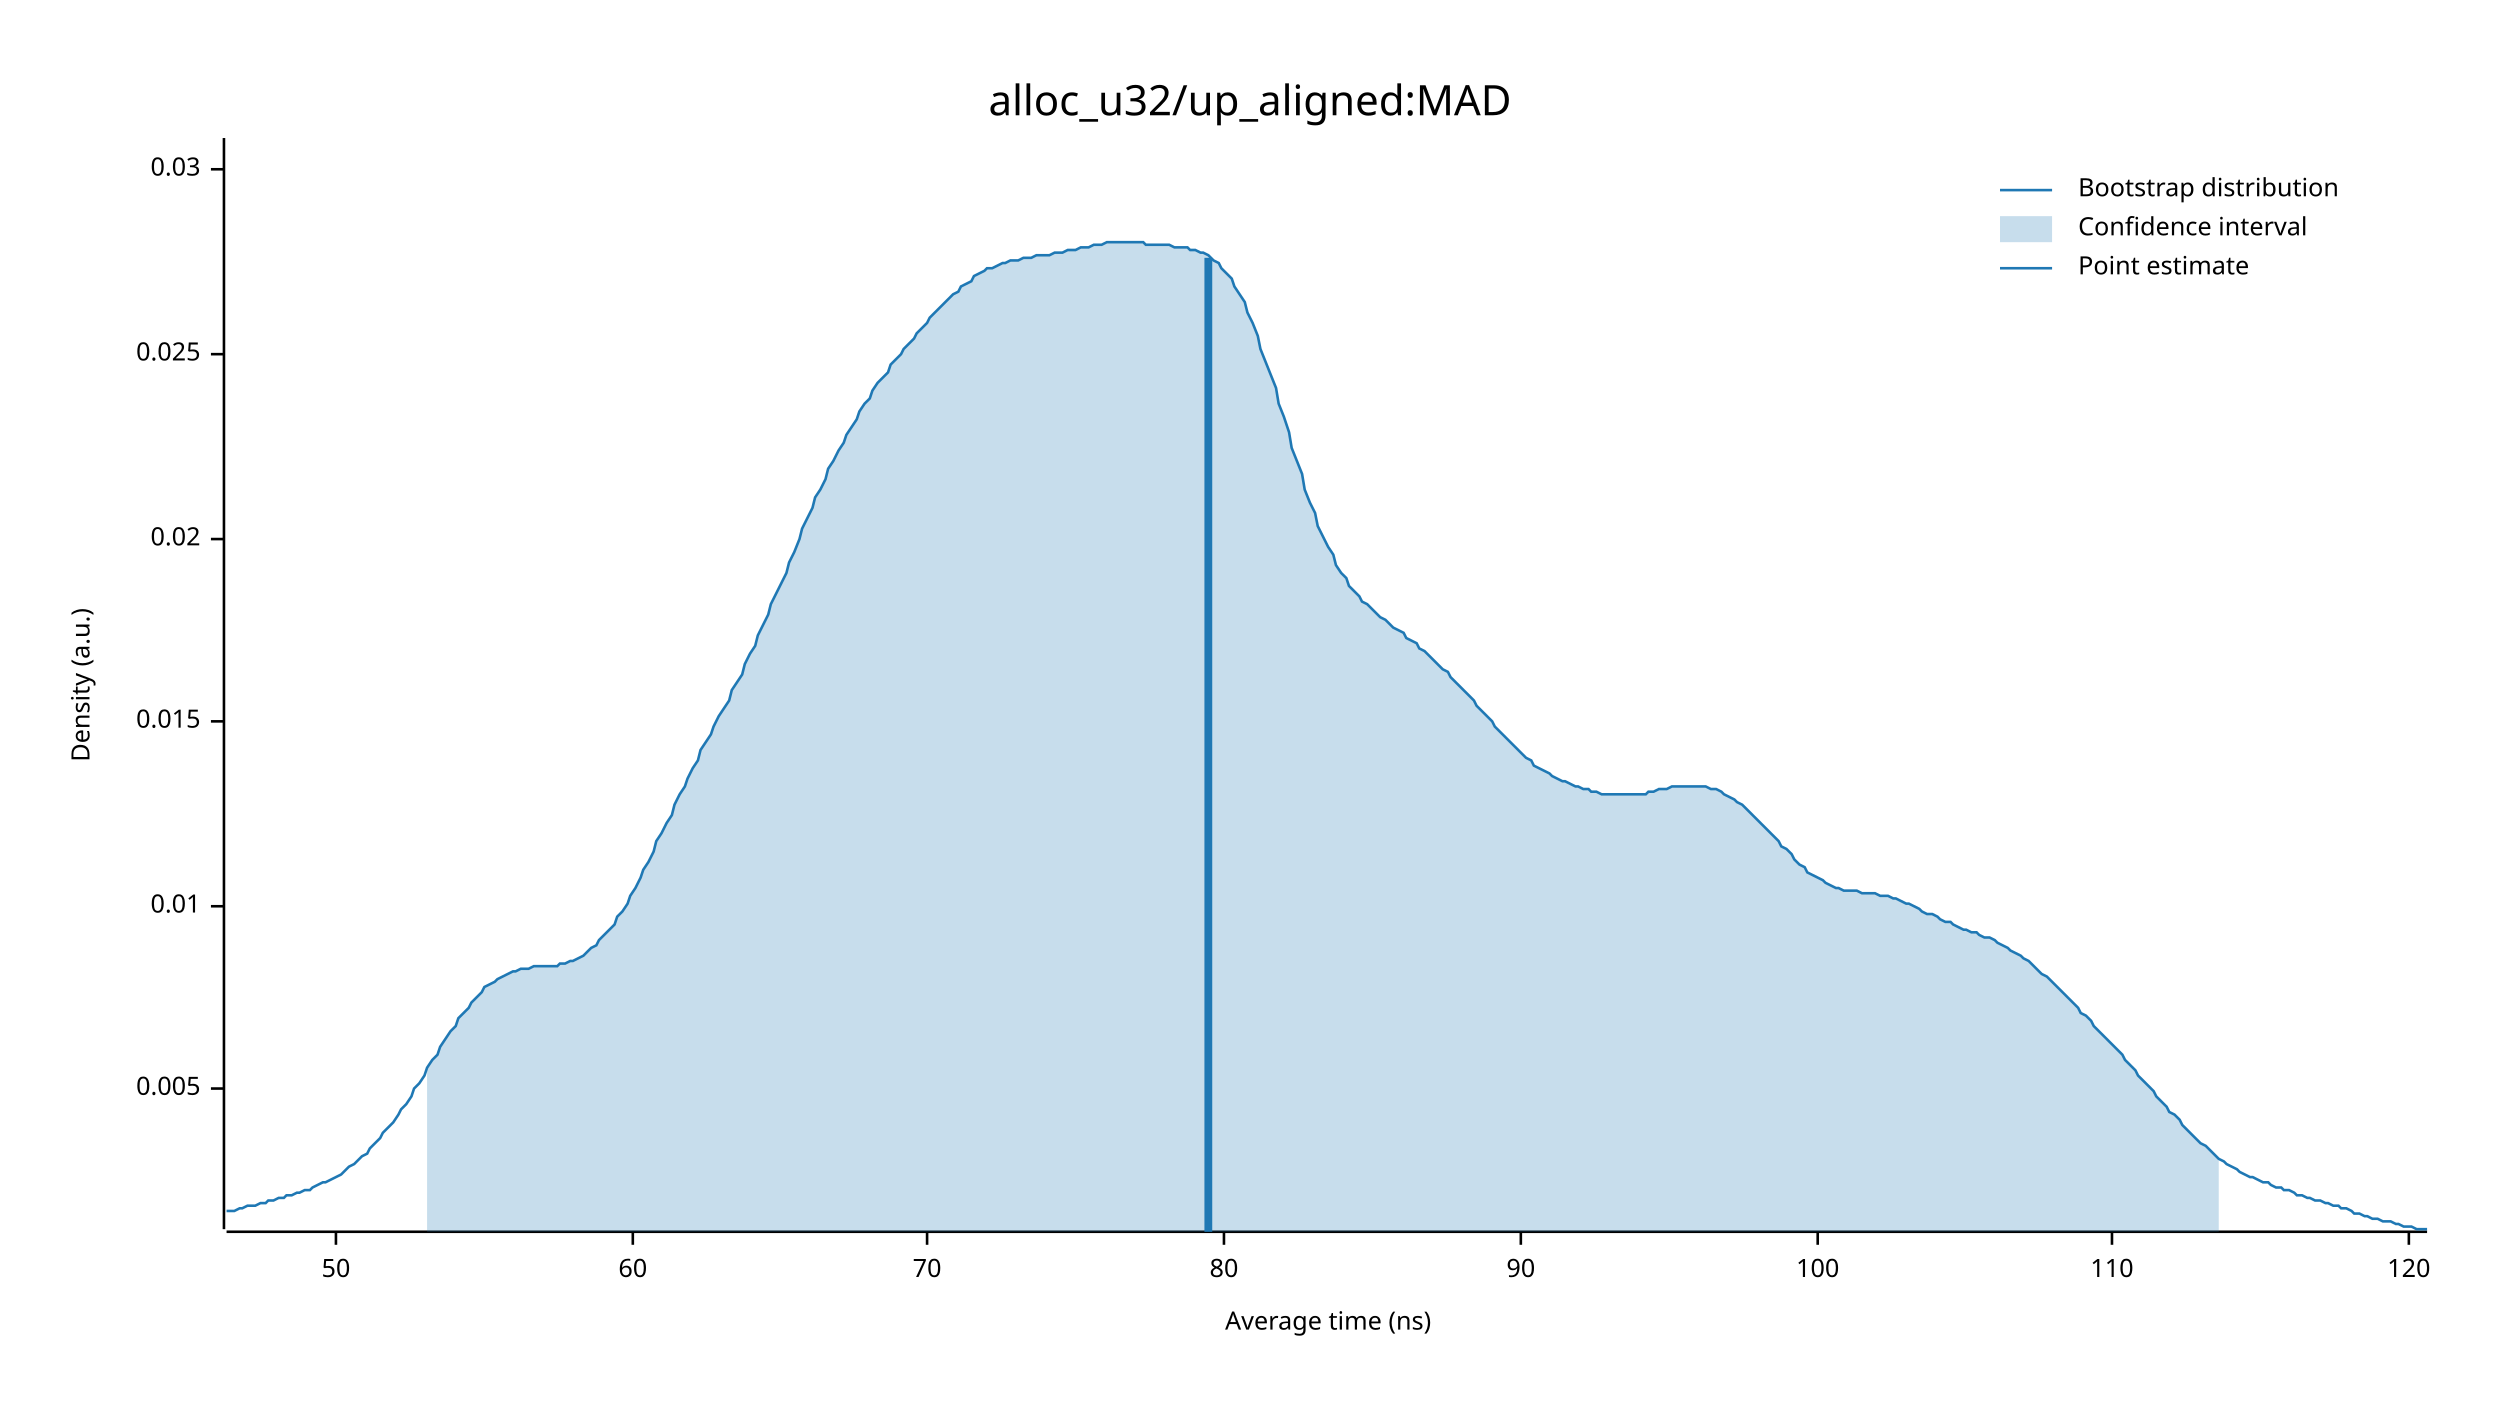
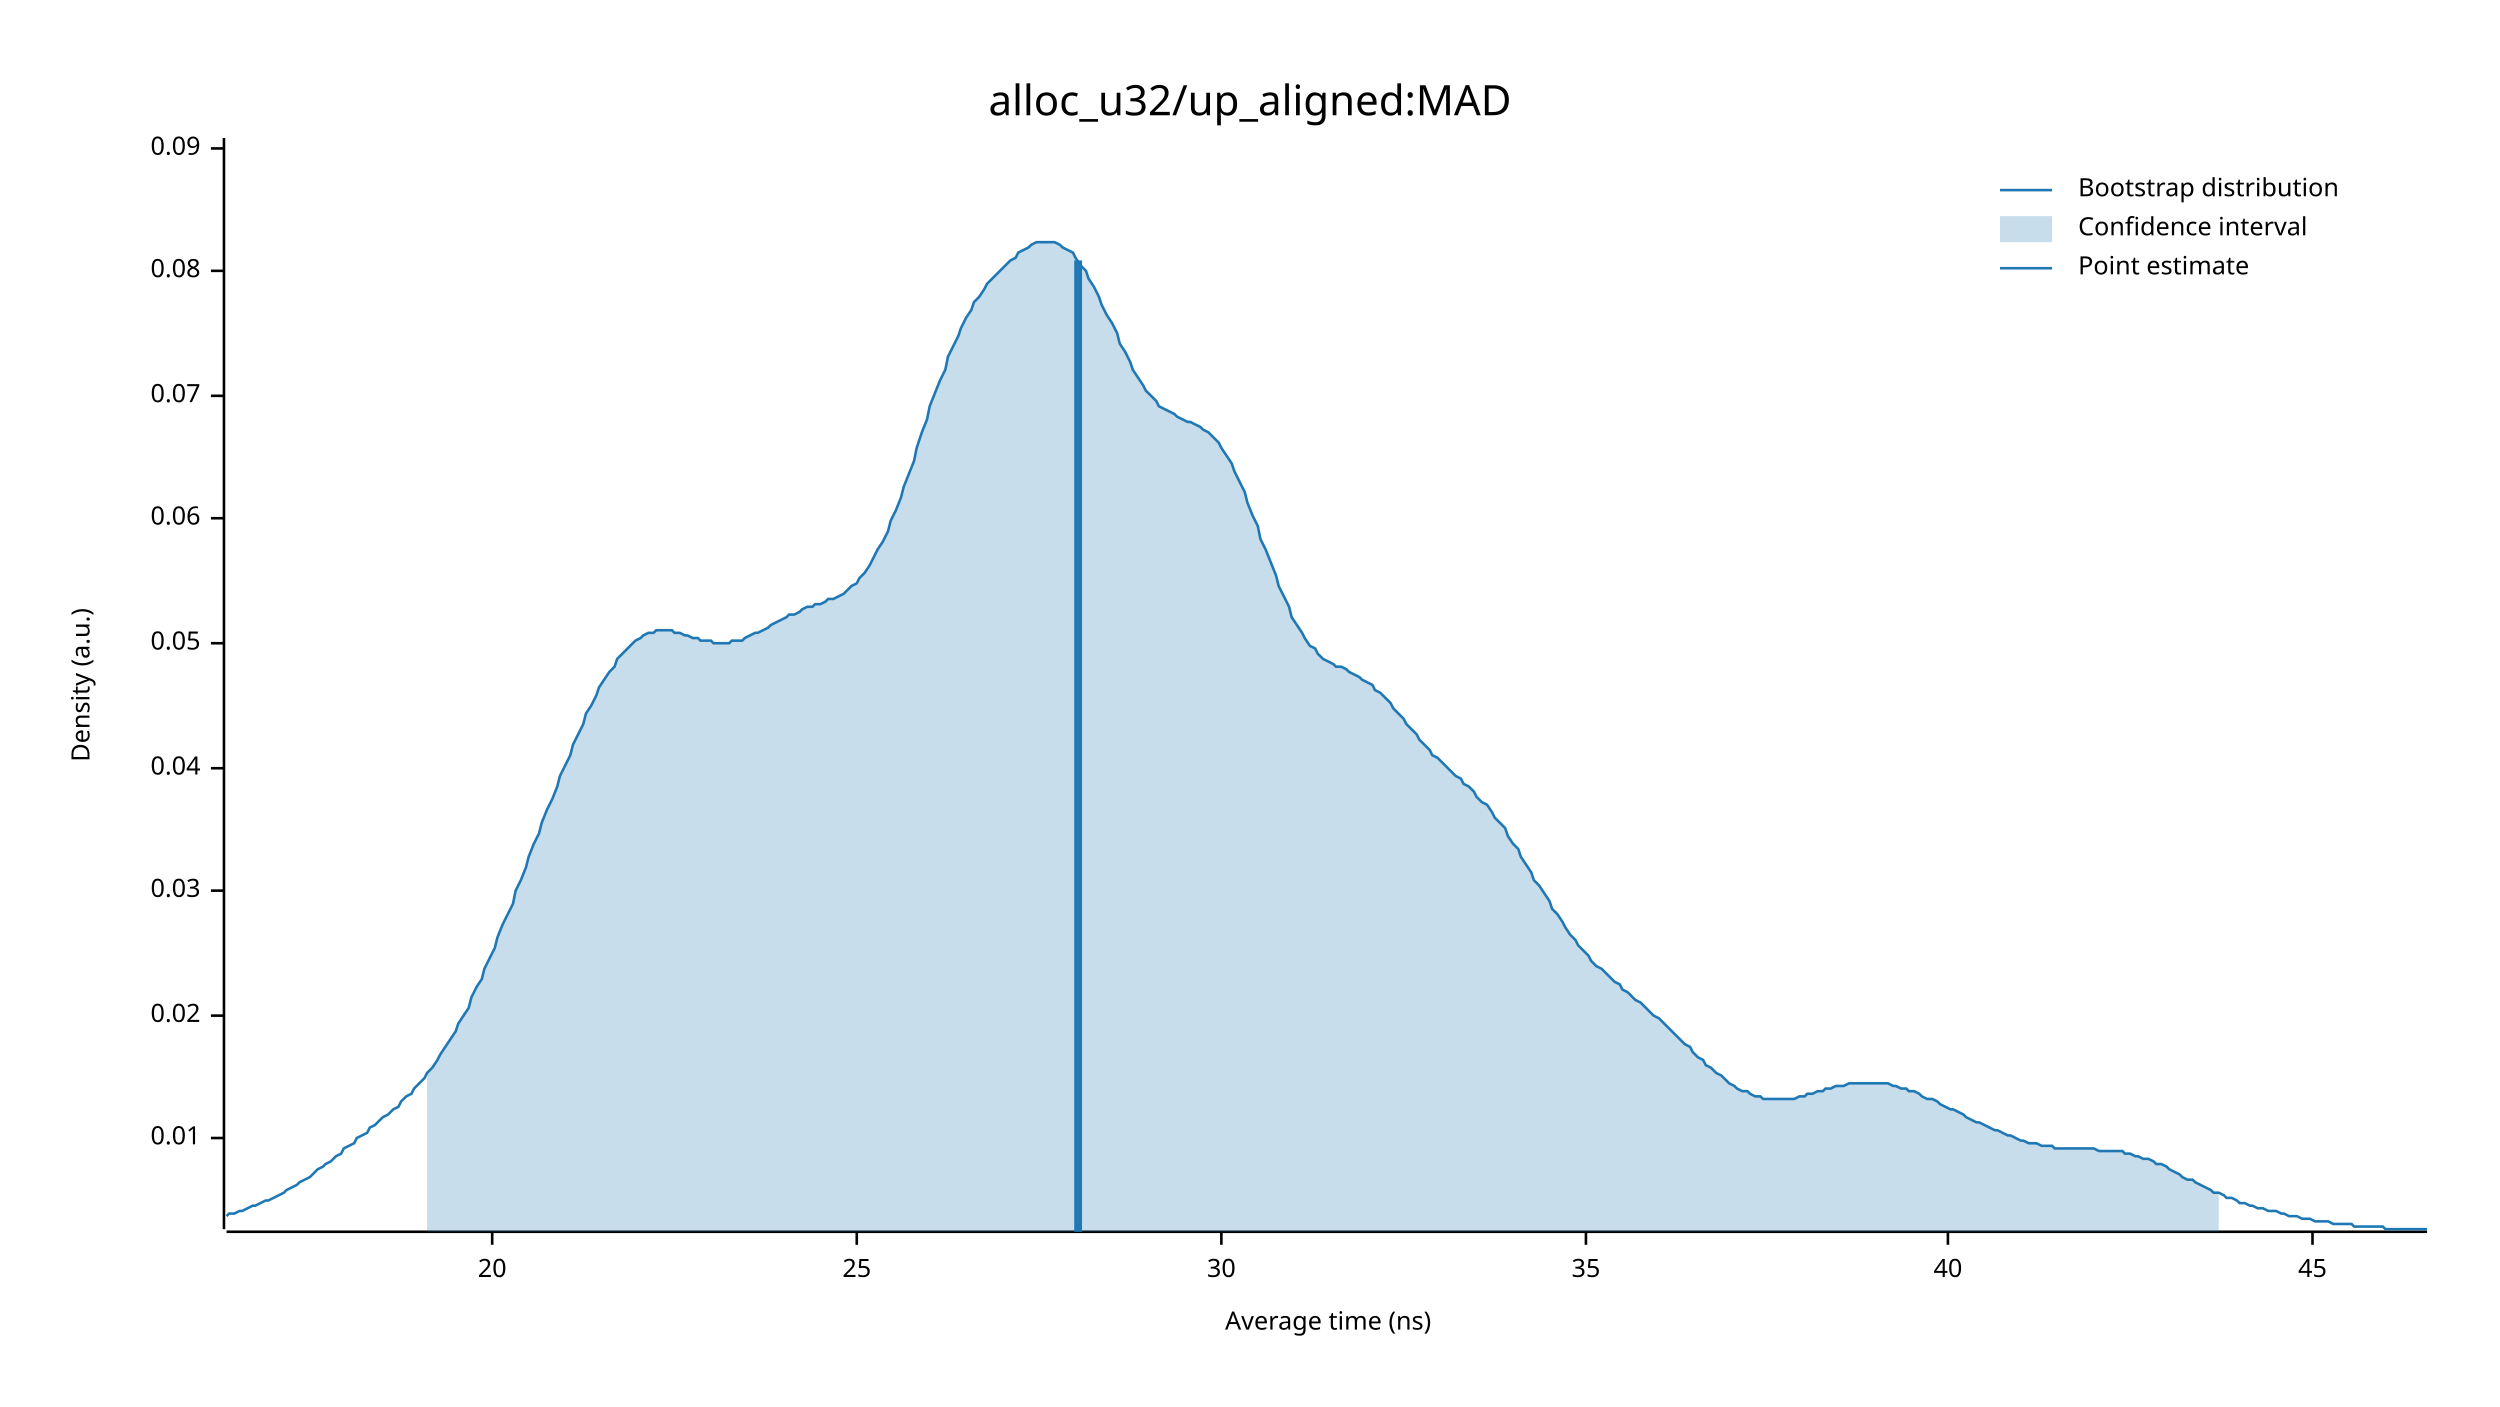
<svg xmlns="http://www.w3.org/2000/svg" width="960" height="540" viewBox="0 0 960 540">
  <text x="480" y="32" dy="0.76em" text-anchor="middle" font-family="sans-serif" font-size="16.129" opacity="1" fill="#000000">
alloc_u32/up_aligned:MAD
</text>
  <text x="27" y="263" dy="0.76em" text-anchor="middle" font-family="sans-serif" font-size="9.677" opacity="1" fill="#000000" transform="rotate(270, 27, 263)">
Density (a.u.)
</text>
  <text x="510" y="513" dy="-0.5ex" text-anchor="middle" font-family="sans-serif" font-size="9.677" opacity="1" fill="#000000">
Average time (ns)
</text>
  <polyline fill="none" opacity="1" stroke="#000000" stroke-width="1" points="86,53 86,472 " />
-   <text x="77" y="418" dy="0.5ex" text-anchor="end" font-family="sans-serif" font-size="9.677" opacity="1" fill="#000000">
- 0.005
- </text>
-   <polyline fill="none" opacity="1" stroke="#000000" stroke-width="1" points="81,418 86,418 " />
-   <text x="77" y="348" dy="0.5ex" text-anchor="end" font-family="sans-serif" font-size="9.677" opacity="1" fill="#000000">
+   <text x="77" y="437" dy="0.5ex" text-anchor="end" font-family="sans-serif" font-size="9.677" opacity="1" fill="#000000">
0.01
</text>
-   <polyline fill="none" opacity="1" stroke="#000000" stroke-width="1" points="81,348 86,348 " />
-   <text x="77" y="277" dy="0.5ex" text-anchor="end" font-family="sans-serif" font-size="9.677" opacity="1" fill="#000000">
- 0.015
- </text>
-   <polyline fill="none" opacity="1" stroke="#000000" stroke-width="1" points="81,277 86,277 " />
-   <text x="77" y="207" dy="0.5ex" text-anchor="end" font-family="sans-serif" font-size="9.677" opacity="1" fill="#000000">
+   <polyline fill="none" opacity="1" stroke="#000000" stroke-width="1" points="81,437 86,437 " />
+   <text x="77" y="390" dy="0.5ex" text-anchor="end" font-family="sans-serif" font-size="9.677" opacity="1" fill="#000000">
0.02
</text>
-   <polyline fill="none" opacity="1" stroke="#000000" stroke-width="1" points="81,207 86,207 " />
-   <text x="77" y="136" dy="0.5ex" text-anchor="end" font-family="sans-serif" font-size="9.677" opacity="1" fill="#000000">
- 0.025
- </text>
-   <polyline fill="none" opacity="1" stroke="#000000" stroke-width="1" points="81,136 86,136 " />
-   <text x="77" y="65" dy="0.5ex" text-anchor="end" font-family="sans-serif" font-size="9.677" opacity="1" fill="#000000">
+   <polyline fill="none" opacity="1" stroke="#000000" stroke-width="1" points="81,390 86,390 " />
+   <text x="77" y="342" dy="0.5ex" text-anchor="end" font-family="sans-serif" font-size="9.677" opacity="1" fill="#000000">
0.03
</text>
-   <polyline fill="none" opacity="1" stroke="#000000" stroke-width="1" points="81,65 86,65 " />
+   <polyline fill="none" opacity="1" stroke="#000000" stroke-width="1" points="81,342 86,342 " />
+   <text x="77" y="295" dy="0.5ex" text-anchor="end" font-family="sans-serif" font-size="9.677" opacity="1" fill="#000000">
+ 0.04
+ </text>
+   <polyline fill="none" opacity="1" stroke="#000000" stroke-width="1" points="81,295 86,295 " />
+   <text x="77" y="247" dy="0.5ex" text-anchor="end" font-family="sans-serif" font-size="9.677" opacity="1" fill="#000000">
+ 0.05
+ </text>
+   <polyline fill="none" opacity="1" stroke="#000000" stroke-width="1" points="81,247 86,247 " />
+   <text x="77" y="199" dy="0.5ex" text-anchor="end" font-family="sans-serif" font-size="9.677" opacity="1" fill="#000000">
+ 0.06
+ </text>
+   <polyline fill="none" opacity="1" stroke="#000000" stroke-width="1" points="81,199 86,199 " />
+   <text x="77" y="152" dy="0.5ex" text-anchor="end" font-family="sans-serif" font-size="9.677" opacity="1" fill="#000000">
+ 0.07
+ </text>
+   <polyline fill="none" opacity="1" stroke="#000000" stroke-width="1" points="81,152 86,152 " />
+   <text x="77" y="104" dy="0.5ex" text-anchor="end" font-family="sans-serif" font-size="9.677" opacity="1" fill="#000000">
+ 0.08
+ </text>
+   <polyline fill="none" opacity="1" stroke="#000000" stroke-width="1" points="81,104 86,104 " />
+   <text x="77" y="57" dy="0.5ex" text-anchor="end" font-family="sans-serif" font-size="9.677" opacity="1" fill="#000000">
+ 0.09
+ </text>
+   <polyline fill="none" opacity="1" stroke="#000000" stroke-width="1" points="81,57 86,57 " />
  <polyline fill="none" opacity="1" stroke="#000000" stroke-width="1" points="87,473 932,473 " />
-   <text x="129" y="483" dy="0.76em" text-anchor="middle" font-family="sans-serif" font-size="9.677" opacity="1" fill="#000000">
- 50
+   <text x="189" y="483" dy="0.76em" text-anchor="middle" font-family="sans-serif" font-size="9.677" opacity="1" fill="#000000">
+ 20
</text>
-   <polyline fill="none" opacity="1" stroke="#000000" stroke-width="1" points="129,473 129,478 " />
-   <text x="243" y="483" dy="0.76em" text-anchor="middle" font-family="sans-serif" font-size="9.677" opacity="1" fill="#000000">
- 60
+   <polyline fill="none" opacity="1" stroke="#000000" stroke-width="1" points="189,473 189,478 " />
+   <text x="329" y="483" dy="0.76em" text-anchor="middle" font-family="sans-serif" font-size="9.677" opacity="1" fill="#000000">
+ 25
</text>
-   <polyline fill="none" opacity="1" stroke="#000000" stroke-width="1" points="243,473 243,478 " />
-   <text x="356" y="483" dy="0.76em" text-anchor="middle" font-family="sans-serif" font-size="9.677" opacity="1" fill="#000000">
- 70
+   <polyline fill="none" opacity="1" stroke="#000000" stroke-width="1" points="329,473 329,478 " />
+   <text x="469" y="483" dy="0.76em" text-anchor="middle" font-family="sans-serif" font-size="9.677" opacity="1" fill="#000000">
+ 30
</text>
-   <polyline fill="none" opacity="1" stroke="#000000" stroke-width="1" points="356,473 356,478 " />
-   <text x="470" y="483" dy="0.76em" text-anchor="middle" font-family="sans-serif" font-size="9.677" opacity="1" fill="#000000">
- 80
+   <polyline fill="none" opacity="1" stroke="#000000" stroke-width="1" points="469,473 469,478 " />
+   <text x="609" y="483" dy="0.76em" text-anchor="middle" font-family="sans-serif" font-size="9.677" opacity="1" fill="#000000">
+ 35
</text>
-   <polyline fill="none" opacity="1" stroke="#000000" stroke-width="1" points="470,473 470,478 " />
-   <text x="584" y="483" dy="0.76em" text-anchor="middle" font-family="sans-serif" font-size="9.677" opacity="1" fill="#000000">
- 90
+   <polyline fill="none" opacity="1" stroke="#000000" stroke-width="1" points="609,473 609,478 " />
+   <text x="748" y="483" dy="0.76em" text-anchor="middle" font-family="sans-serif" font-size="9.677" opacity="1" fill="#000000">
+ 40
</text>
-   <polyline fill="none" opacity="1" stroke="#000000" stroke-width="1" points="584,473 584,478 " />
-   <text x="698" y="483" dy="0.76em" text-anchor="middle" font-family="sans-serif" font-size="9.677" opacity="1" fill="#000000">
- 100
+   <polyline fill="none" opacity="1" stroke="#000000" stroke-width="1" points="748,473 748,478 " />
+   <text x="888" y="483" dy="0.76em" text-anchor="middle" font-family="sans-serif" font-size="9.677" opacity="1" fill="#000000">
+ 45
</text>
-   <polyline fill="none" opacity="1" stroke="#000000" stroke-width="1" points="698,473 698,478 " />
-   <text x="811" y="483" dy="0.76em" text-anchor="middle" font-family="sans-serif" font-size="9.677" opacity="1" fill="#000000">
- 110
- </text>
-   <polyline fill="none" opacity="1" stroke="#000000" stroke-width="1" points="811,473 811,478 " />
-   <text x="925" y="483" dy="0.76em" text-anchor="middle" font-family="sans-serif" font-size="9.677" opacity="1" fill="#000000">
- 120
- </text>
-   <polyline fill="none" opacity="1" stroke="#000000" stroke-width="1" points="925,473 925,478 " />
-   <polyline fill="none" opacity="1" stroke="#1F78B4" stroke-width="1" points="87,465 88,465 90,465 92,464 93,464 95,463 97,463 98,463 100,462 102,462 103,461 105,461 107,460 109,460 110,459 112,459 114,458 115,458 117,457 119,457 120,456 122,455 124,454 125,454 127,453 129,452 131,451 132,450 134,448 136,447 137,446 139,444 141,443 142,441 144,439 146,437 147,435 149,433 151,431 153,428 154,426 156,424 158,421 159,418 161,416 163,413 164,410 166,407 168,405 169,402 171,399 173,396 175,394 176,391 178,389 180,387 181,385 183,383 185,381 186,379 188,378 190,377 191,376 193,375 195,374 197,373 198,373 200,372 202,372 203,372 205,371 207,371 208,371 210,371 212,371 214,371 215,370 217,370 219,369 220,369 222,368 224,367 225,366 227,364 229,363 230,361 232,359 234,357 236,355 237,352 239,350 241,347 242,344 244,341 246,337 247,334 249,331 251,327 252,323 254,320 256,316 258,313 259,309 261,305 263,302 264,299 266,295 268,292 269,288 271,285 273,282 274,279 276,275 278,272 280,269 281,265 283,262 285,259 286,255 288,251 290,248 291,244 293,240 295,236 296,232 298,228 300,224 302,220 303,216 305,212 307,207 308,203 310,199 312,195 313,191 315,188 317,184 318,180 320,177 322,173 324,170 325,167 327,164 329,161 330,158 332,155 334,153 335,150 337,147 339,145 341,143 342,140 344,138 346,136 347,134 349,132 351,130 352,128 354,126 356,124 357,122 359,120 361,118 363,116 364,115 366,113 368,112 369,110 371,109 373,108 374,106 376,105 378,104 379,103 381,103 383,102 385,101 386,101 388,100 390,100 391,100 393,99 395,99 396,99 398,98 400,98 401,98 403,98 405,97 407,97 408,97 410,96 412,96 413,96 415,95 417,95 418,95 420,94 422,94 423,94 425,93 427,93 429,93 430,93 432,93 434,93 435,93 437,93 439,93 440,94 442,94 444,94 445,94 447,94 449,94 451,95 452,95 454,95 456,95 457,96 459,96 461,97 462,97 464,98 466,100 468,101 469,103 471,105 473,107 474,110 476,113 478,116 479,120 481,124 483,129 484,134 486,139 488,144 490,149 491,155 493,160 495,166 496,172 498,177 500,182 501,188 503,193 505,197 506,202 508,206 510,210 512,213 513,217 515,220 517,222 518,225 520,227 522,229 523,231 525,232 527,234 528,235 530,237 532,238 534,240 535,241 537,242 539,243 540,245 542,246 544,247 545,249 547,250 549,252 550,253 552,255 554,257 556,258 557,260 559,262 561,264 562,265 564,267 566,269 567,271 569,273 571,275 573,277 574,279 576,281 578,283 579,284 581,286 583,288 584,289 586,291 588,292 589,294 591,295 593,296 595,297 596,298 598,299 600,300 601,300 603,301 605,302 606,302 608,303 610,303 611,304 613,304 615,305 617,305 618,305 620,305 622,305 623,305 625,305 627,305 628,305 630,305 632,305 633,304 635,304 637,303 639,303 640,303 642,302 644,302 645,302 647,302 649,302 650,302 652,302 654,302 655,302 657,303 659,303 661,304 662,305 664,306 666,307 667,308 669,309 671,311 672,312 674,314 676,316 677,317 679,319 681,321 683,323 684,325 686,326 688,328 689,330 691,332 693,333 694,335 696,336 698,337 700,338 701,339 703,340 705,341 706,341 708,342 710,342 711,342 713,342 715,343 716,343 718,343 720,343 722,344 723,344 725,344 727,345 728,345 730,346 732,347 733,347 735,348 737,349 738,350 740,351 742,351 744,352 745,353 747,354 749,354 750,355 752,356 754,357 755,357 757,358 759,358 760,359 762,360 764,360 766,361 767,362 769,363 771,364 772,365 774,366 776,367 777,368 779,369 781,371 782,372 784,374 786,375 788,377 789,378 791,380 793,382 794,383 796,385 798,387 799,389 801,390 803,392 804,394 806,396 808,398 810,400 811,401 813,403 815,405 816,407 818,409 820,411 821,413 823,415 825,417 827,419 828,421 830,423 832,425 833,427 835,428 837,430 838,432 840,434 842,436 843,437 845,439 847,440 849,442 850,443 852,445 854,446 855,447 857,448 859,449 860,450 862,451 864,452 865,452 867,453 869,454 871,454 872,455 874,456 876,456 877,457 879,457 881,458 882,459 884,459 886,460 887,460 889,461 891,461 893,462 894,462 896,463 898,463 899,464 901,464 903,465 904,466 906,466 908,467 909,467 911,468 913,468 915,469 916,469 918,469 920,470 921,470 923,471 925,471 926,471 928,472 930,472 932,472 " />
-   <polygon opacity="0.25" fill="#1F78B4" points="164,410 166,407 168,405 169,402 171,399 173,396 175,394 176,391 178,389 180,387 181,385 183,383 185,381 186,379 188,378 190,377 191,376 193,375 195,374 197,373 198,373 200,372 202,372 203,372 205,371 207,371 208,371 210,371 212,371 214,371 215,370 217,370 219,369 220,369 222,368 224,367 225,366 227,364 229,363 230,361 232,359 234,357 236,355 237,352 239,350 241,347 242,344 244,341 246,337 247,334 249,331 251,327 252,323 254,320 256,316 258,313 259,309 261,305 263,302 264,299 266,295 268,292 269,288 271,285 273,282 274,279 276,275 278,272 280,269 281,265 283,262 285,259 286,255 288,251 290,248 291,244 293,240 295,236 296,232 298,228 300,224 302,220 303,216 305,212 307,207 308,203 310,199 312,195 313,191 315,188 317,184 318,180 320,177 322,173 324,170 325,167 327,164 329,161 330,158 332,155 334,153 335,150 337,147 339,145 341,143 342,140 344,138 346,136 347,134 349,132 351,130 352,128 354,126 356,124 357,122 359,120 361,118 363,116 364,115 366,113 368,112 369,110 371,109 373,108 374,106 376,105 378,104 379,103 381,103 383,102 385,101 386,101 388,100 390,100 391,100 393,99 395,99 396,99 398,98 400,98 401,98 403,98 405,97 407,97 408,97 410,96 412,96 413,96 415,95 417,95 418,95 420,94 422,94 423,94 425,93 427,93 429,93 430,93 432,93 434,93 435,93 437,93 439,93 440,94 442,94 444,94 445,94 447,94 449,94 451,95 452,95 454,95 456,95 457,96 459,96 461,97 462,97 464,98 466,100 468,101 469,103 471,105 473,107 474,110 476,113 478,116 479,120 481,124 483,129 484,134 486,139 488,144 490,149 491,155 493,160 495,166 496,172 498,177 500,182 501,188 503,193 505,197 506,202 508,206 510,210 512,213 513,217 515,220 517,222 518,225 520,227 522,229 523,231 525,232 527,234 528,235 530,237 532,238 534,240 535,241 537,242 539,243 540,245 542,246 544,247 545,249 547,250 549,252 550,253 552,255 554,257 556,258 557,260 559,262 561,264 562,265 564,267 566,269 567,271 569,273 571,275 573,277 574,279 576,281 578,283 579,284 581,286 583,288 584,289 586,291 588,292 589,294 591,295 593,296 595,297 596,298 598,299 600,300 601,300 603,301 605,302 606,302 608,303 610,303 611,304 613,304 615,305 617,305 618,305 620,305 622,305 623,305 625,305 627,305 628,305 630,305 632,305 633,304 635,304 637,303 639,303 640,303 642,302 644,302 645,302 647,302 649,302 650,302 652,302 654,302 655,302 657,303 659,303 661,304 662,305 664,306 666,307 667,308 669,309 671,311 672,312 674,314 676,316 677,317 679,319 681,321 683,323 684,325 686,326 688,328 689,330 691,332 693,333 694,335 696,336 698,337 700,338 701,339 703,340 705,341 706,341 708,342 710,342 711,342 713,342 715,343 716,343 718,343 720,343 722,344 723,344 725,344 727,345 728,345 730,346 732,347 733,347 735,348 737,349 738,350 740,351 742,351 744,352 745,353 747,354 749,354 750,355 752,356 754,357 755,357 757,358 759,358 760,359 762,360 764,360 766,361 767,362 769,363 771,364 772,365 774,366 776,367 777,368 779,369 781,371 782,372 784,374 786,375 788,377 789,378 791,380 793,382 794,383 796,385 798,387 799,389 801,390 803,392 804,394 806,396 808,398 810,400 811,401 813,403 815,405 816,407 818,409 820,411 821,413 823,415 825,417 827,419 828,421 830,423 832,425 833,427 835,428 837,430 838,432 840,434 842,436 843,437 845,439 847,440 849,442 850,443 852,445 852,473 164,473 " />
-   <polyline fill="none" opacity="1" stroke="#1F78B4" stroke-width="3" points="464,473 464,99 " />
+   <polyline fill="none" opacity="1" stroke="#000000" stroke-width="1" points="888,473 888,478 " />
+   <polyline fill="none" opacity="1" stroke="#1F78B4" stroke-width="1" points="87,467 88,466 90,466 92,465 93,465 95,464 97,463 98,463 100,462 102,461 103,461 105,460 107,459 109,458 110,457 112,456 114,455 115,454 117,453 119,452 120,451 122,449 124,448 125,447 127,446 129,444 131,443 132,441 134,440 136,439 137,437 139,436 141,435 142,433 144,432 146,430 147,429 149,428 151,426 153,425 154,423 156,421 158,420 159,418 161,416 163,414 164,412 166,410 168,407 169,405 171,402 173,399 175,396 176,393 178,390 180,387 181,383 183,379 185,376 186,372 188,368 190,364 191,360 193,355 195,351 197,347 198,342 200,338 202,333 203,329 205,324 207,320 208,316 210,311 212,307 214,302 215,298 217,294 219,290 220,286 222,282 224,278 225,274 227,271 229,267 230,264 232,261 234,258 236,256 237,253 239,251 241,249 242,248 244,246 246,245 247,244 249,243 251,243 252,242 254,242 256,242 258,242 259,243 261,243 263,244 264,244 266,245 268,245 269,246 271,246 273,246 274,247 276,247 278,247 280,247 281,246 283,246 285,246 286,245 288,244 290,243 291,243 293,242 295,241 296,240 298,239 300,238 302,237 303,236 305,236 307,235 308,234 310,233 312,233 313,232 315,232 317,231 318,230 320,230 322,229 324,228 325,227 327,225 329,224 330,222 332,220 334,217 335,215 337,211 339,208 341,204 342,200 344,196 346,191 347,187 349,182 351,177 352,172 354,166 356,161 357,156 359,151 361,146 363,142 364,137 366,133 368,129 369,126 371,122 373,119 374,116 376,114 378,111 379,109 381,107 383,105 385,103 386,102 388,100 390,99 391,97 393,96 395,95 396,94 398,93 400,93 401,93 403,93 405,93 407,94 408,95 410,96 412,97 413,99 415,102 417,104 418,107 420,110 422,114 423,117 425,121 427,124 429,128 430,132 432,135 434,139 435,142 437,145 439,148 440,150 442,152 444,154 445,156 447,157 449,158 451,159 452,160 454,161 456,162 457,162 459,163 461,164 462,165 464,166 466,168 468,170 469,172 471,175 473,178 474,181 476,185 478,189 479,193 481,198 483,202 484,207 486,211 488,216 490,221 491,225 493,229 495,233 496,237 498,240 500,243 501,245 503,248 505,249 506,251 508,253 510,254 512,255 513,256 515,256 517,257 518,258 520,259 522,260 523,261 525,262 527,263 528,265 530,266 532,268 534,270 535,272 537,274 539,276 540,278 542,280 544,282 545,284 547,286 549,288 550,290 552,291 554,293 556,295 557,296 559,298 561,299 562,301 564,302 566,304 567,306 569,308 571,309 573,312 574,314 576,316 578,318 579,321 581,324 583,326 584,329 586,332 588,335 589,338 591,340 593,343 595,346 596,349 598,351 600,354 601,356 603,359 605,361 606,363 608,365 610,367 611,369 613,371 615,372 617,374 618,375 620,377 622,378 623,380 625,381 627,383 628,384 630,385 632,387 633,388 635,390 637,391 639,393 640,394 642,396 644,398 645,399 647,401 649,402 650,404 652,406 654,407 655,409 657,410 659,412 661,413 662,414 664,416 666,417 667,418 669,419 671,419 672,420 674,421 676,421 677,422 679,422 681,422 683,422 684,422 686,422 688,422 689,422 691,421 693,421 694,420 696,420 698,419 700,419 701,418 703,418 705,417 706,417 708,417 710,416 711,416 713,416 715,416 716,416 718,416 720,416 722,416 723,416 725,416 727,417 728,417 730,418 732,418 733,419 735,419 737,420 738,421 740,422 742,422 744,423 745,424 747,425 749,426 750,426 752,427 754,428 755,429 757,430 759,431 760,431 762,432 764,433 766,434 767,434 769,435 771,436 772,436 774,437 776,438 777,438 779,439 781,439 782,439 784,440 786,440 788,440 789,441 791,441 793,441 794,441 796,441 798,441 799,441 801,441 803,441 804,441 806,442 808,442 810,442 811,442 813,442 815,442 816,443 818,443 820,444 821,444 823,445 825,445 827,446 828,447 830,447 832,448 833,449 835,450 837,451 838,452 840,453 842,453 843,454 845,455 847,456 849,457 850,458 852,458 854,459 855,460 857,460 859,461 860,462 862,462 864,463 865,463 867,464 869,464 871,465 872,465 874,465 876,466 877,466 879,467 881,467 882,467 884,468 886,468 887,468 889,469 891,469 893,469 894,469 896,470 898,470 899,470 901,470 903,470 904,471 906,471 908,471 909,471 911,471 913,471 915,471 916,472 918,472 920,472 921,472 923,472 925,472 926,472 928,472 930,472 932,472 " />
+   <polygon opacity="0.25" fill="#1F78B4" points="164,412 166,410 168,407 169,405 171,402 173,399 175,396 176,393 178,390 180,387 181,383 183,379 185,376 186,372 188,368 190,364 191,360 193,355 195,351 197,347 198,342 200,338 202,333 203,329 205,324 207,320 208,316 210,311 212,307 214,302 215,298 217,294 219,290 220,286 222,282 224,278 225,274 227,271 229,267 230,264 232,261 234,258 236,256 237,253 239,251 241,249 242,248 244,246 246,245 247,244 249,243 251,243 252,242 254,242 256,242 258,242 259,243 261,243 263,244 264,244 266,245 268,245 269,246 271,246 273,246 274,247 276,247 278,247 280,247 281,246 283,246 285,246 286,245 288,244 290,243 291,243 293,242 295,241 296,240 298,239 300,238 302,237 303,236 305,236 307,235 308,234 310,233 312,233 313,232 315,232 317,231 318,230 320,230 322,229 324,228 325,227 327,225 329,224 330,222 332,220 334,217 335,215 337,211 339,208 341,204 342,200 344,196 346,191 347,187 349,182 351,177 352,172 354,166 356,161 357,156 359,151 361,146 363,142 364,137 366,133 368,129 369,126 371,122 373,119 374,116 376,114 378,111 379,109 381,107 383,105 385,103 386,102 388,100 390,99 391,97 393,96 395,95 396,94 398,93 400,93 401,93 403,93 405,93 407,94 408,95 410,96 412,97 413,99 415,102 417,104 418,107 420,110 422,114 423,117 425,121 427,124 429,128 430,132 432,135 434,139 435,142 437,145 439,148 440,150 442,152 444,154 445,156 447,157 449,158 451,159 452,160 454,161 456,162 457,162 459,163 461,164 462,165 464,166 466,168 468,170 469,172 471,175 473,178 474,181 476,185 478,189 479,193 481,198 483,202 484,207 486,211 488,216 490,221 491,225 493,229 495,233 496,237 498,240 500,243 501,245 503,248 505,249 506,251 508,253 510,254 512,255 513,256 515,256 517,257 518,258 520,259 522,260 523,261 525,262 527,263 528,265 530,266 532,268 534,270 535,272 537,274 539,276 540,278 542,280 544,282 545,284 547,286 549,288 550,290 552,291 554,293 556,295 557,296 559,298 561,299 562,301 564,302 566,304 567,306 569,308 571,309 573,312 574,314 576,316 578,318 579,321 581,324 583,326 584,329 586,332 588,335 589,338 591,340 593,343 595,346 596,349 598,351 600,354 601,356 603,359 605,361 606,363 608,365 610,367 611,369 613,371 615,372 617,374 618,375 620,377 622,378 623,380 625,381 627,383 628,384 630,385 632,387 633,388 635,390 637,391 639,393 640,394 642,396 644,398 645,399 647,401 649,402 650,404 652,406 654,407 655,409 657,410 659,412 661,413 662,414 664,416 666,417 667,418 669,419 671,419 672,420 674,421 676,421 677,422 679,422 681,422 683,422 684,422 686,422 688,422 689,422 691,421 693,421 694,420 696,420 698,419 700,419 701,418 703,418 705,417 706,417 708,417 710,416 711,416 713,416 715,416 716,416 718,416 720,416 722,416 723,416 725,416 727,417 728,417 730,418 732,418 733,419 735,419 737,420 738,421 740,422 742,422 744,423 745,424 747,425 749,426 750,426 752,427 754,428 755,429 757,430 759,431 760,431 762,432 764,433 766,434 767,434 769,435 771,436 772,436 774,437 776,438 777,438 779,439 781,439 782,439 784,440 786,440 788,440 789,441 791,441 793,441 794,441 796,441 798,441 799,441 801,441 803,441 804,441 806,442 808,442 810,442 811,442 813,442 815,442 816,443 818,443 820,444 821,444 823,445 825,445 827,446 828,447 830,447 832,448 833,449 835,450 837,451 838,452 840,453 842,453 843,454 845,455 847,456 849,457 850,458 852,458 852,473 164,473 " />
+   <polyline fill="none" opacity="1" stroke="#1F78B4" stroke-width="3" points="414,473 414,100 " />
  <text x="798" y="68" dy="0.76em" text-anchor="start" font-family="sans-serif" font-size="9.677" opacity="1" fill="#000000">
Bootstrap distribution
</text>
  <text x="798" y="83" dy="0.76em" text-anchor="start" font-family="sans-serif" font-size="9.677" opacity="1" fill="#000000">
Confidence interval
</text>
  <text x="798" y="98" dy="0.76em" text-anchor="start" font-family="sans-serif" font-size="9.677" opacity="1" fill="#000000">
Point estimate
</text>
  <polyline fill="none" opacity="1" stroke="#1F78B4" stroke-width="1" points="768,73 788,73 " />
  <rect x="768" y="83" width="20" height="10" opacity="0.25" fill="#1F78B4" stroke="none" />
  <polyline fill="none" opacity="1" stroke="#1F78B4" stroke-width="1" points="768,103 788,103 " />
</svg>
